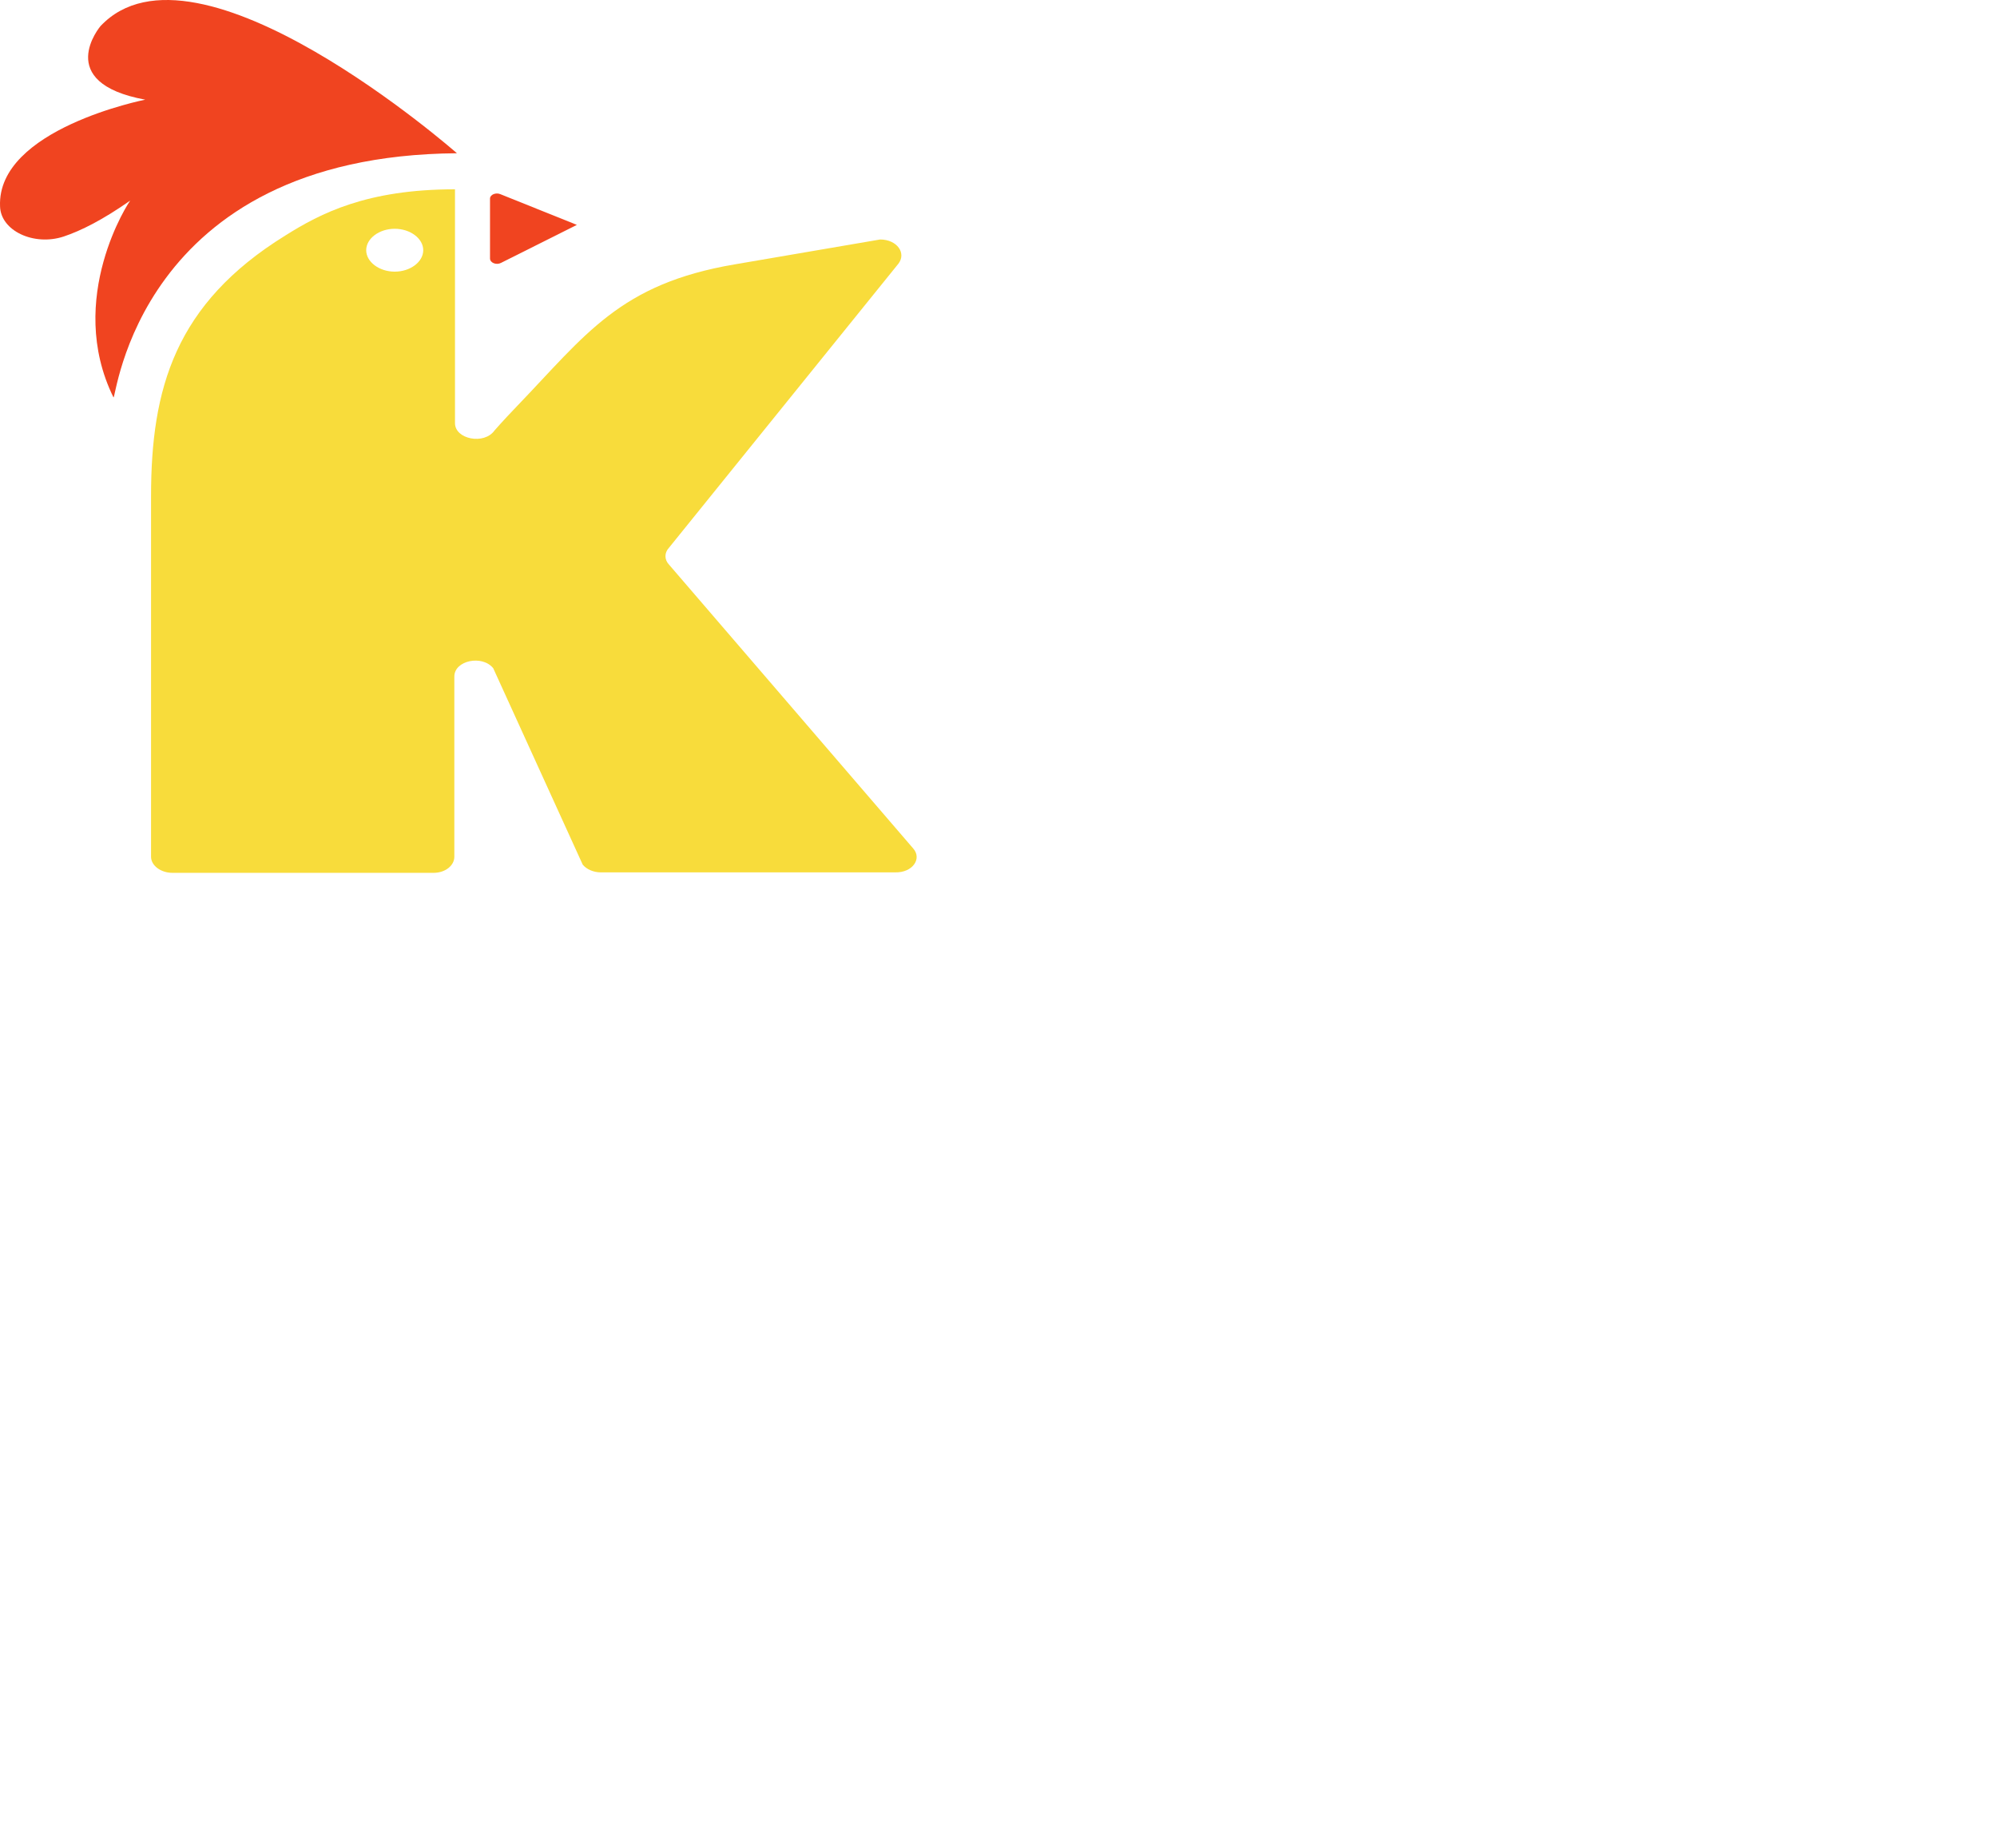
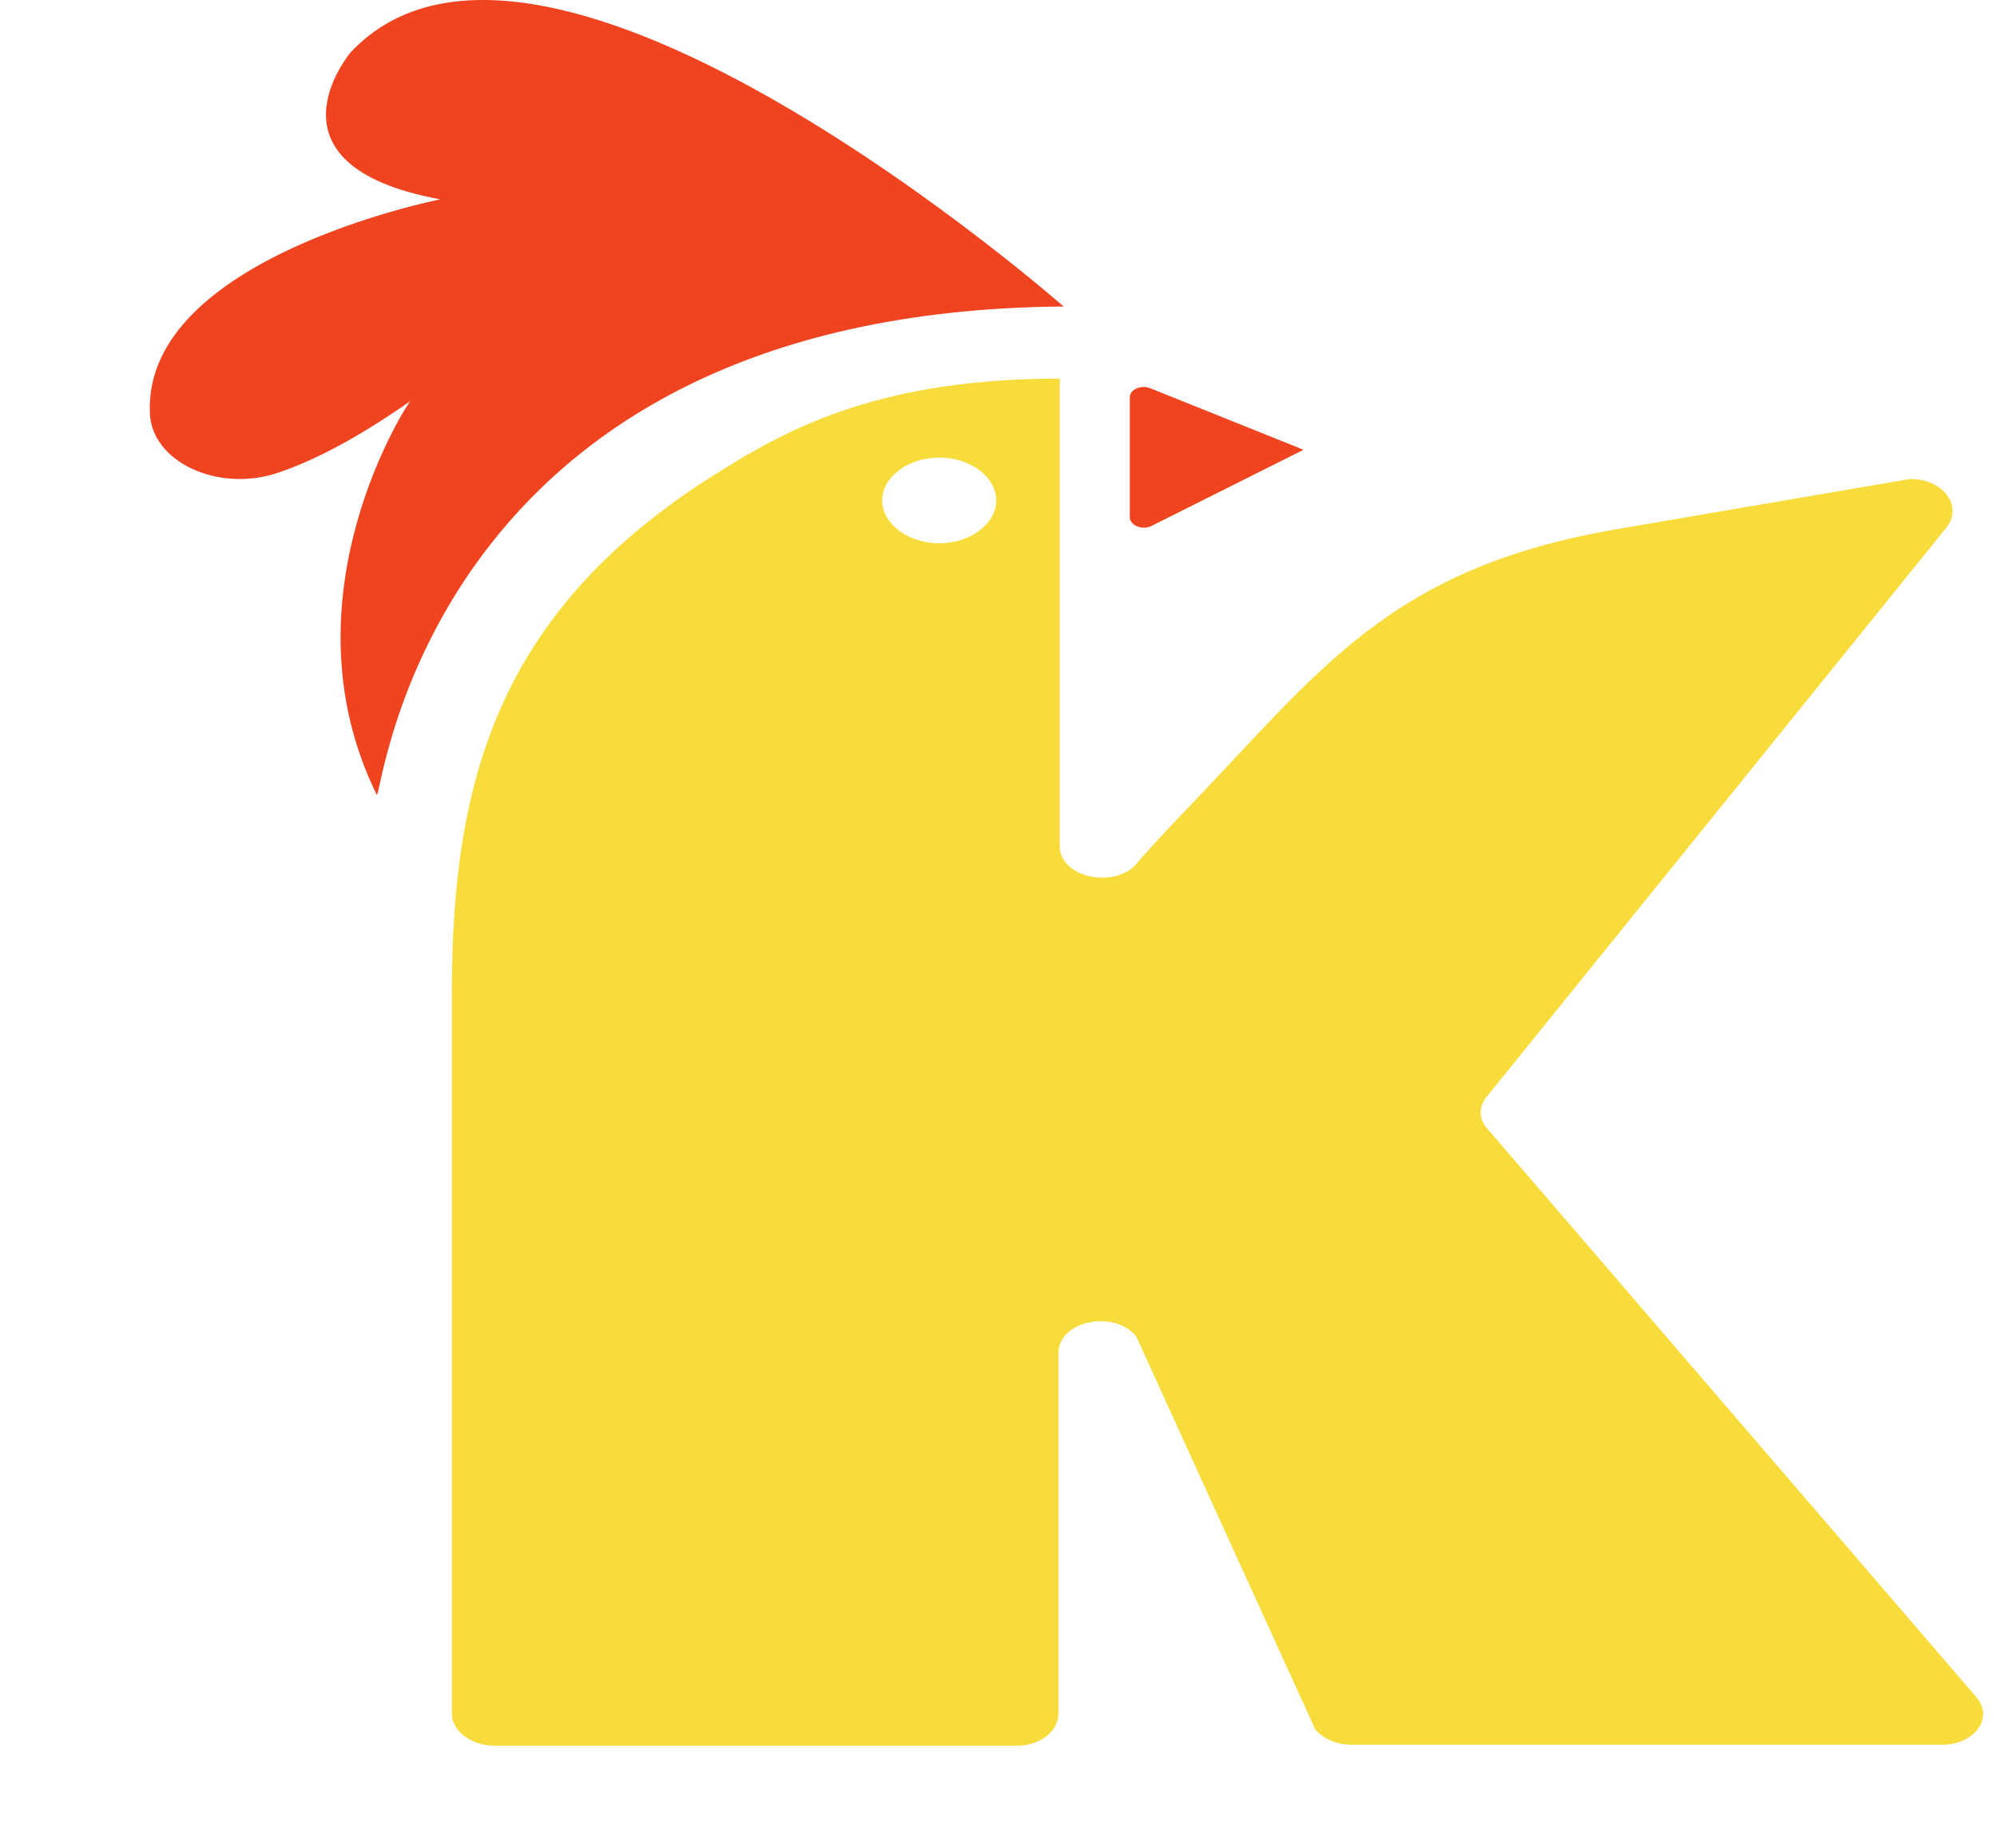
- <svg xmlns="http://www.w3.org/2000/svg" width="80" height="74" viewBox="0 0 80 74" fill="none">
+ <svg xmlns="http://www.w3.org/2000/svg" width="80" height="74" viewBox="0 0 34 37" fill="none">
  <path d="M36.583 33.983L26.795 22.607C26.613 22.412 26.613 22.139 26.795 21.944L35.985 10.568C36.323 10.139 35.934 9.592 35.258 9.592L29.443 10.587C24.822 11.368 23.472 13.397 20.694 16.285C20.148 16.851 19.811 17.241 19.811 17.241C19.395 17.827 18.227 17.593 18.227 16.948V7.582C14.696 7.582 12.853 8.538 11.425 9.436C7.011 12.168 6.051 15.563 6.051 19.875V34.315C6.051 34.666 6.44 34.959 6.908 34.959H17.37C17.838 34.959 18.201 34.666 18.201 34.315V27.095C18.201 26.451 19.318 26.217 19.759 26.764L23.342 34.627C23.497 34.822 23.783 34.94 24.069 34.94H35.856C36.557 34.959 36.946 34.393 36.583 33.983ZM15.813 10.88C15.19 10.88 14.67 10.49 14.67 10.021C14.67 9.553 15.19 9.163 15.813 9.163C16.436 9.163 16.955 9.553 16.955 10.021C16.955 10.49 16.436 10.88 15.813 10.88Z" fill="#F8DC3B" />
  <path d="M4.545 15.914C4.649 16.109 5.454 6.236 18.305 6.138C18.305 6.138 7.869 -3.033 4.026 1.045C4.026 1.045 2.105 3.309 5.818 3.992C5.818 3.992 -0.128 5.163 0.002 8.265C0.028 9.241 1.352 9.865 2.546 9.475C3.247 9.241 4.104 8.811 5.221 8.031C5.195 8.031 2.598 11.953 4.545 15.914Z" fill="#F04420" />
  <path d="M19.63 7.953V10.353C19.63 10.529 19.889 10.626 20.071 10.529L23.109 9.007L20.045 7.777C19.863 7.699 19.63 7.797 19.63 7.953Z" fill="#F04420" />
</svg>
